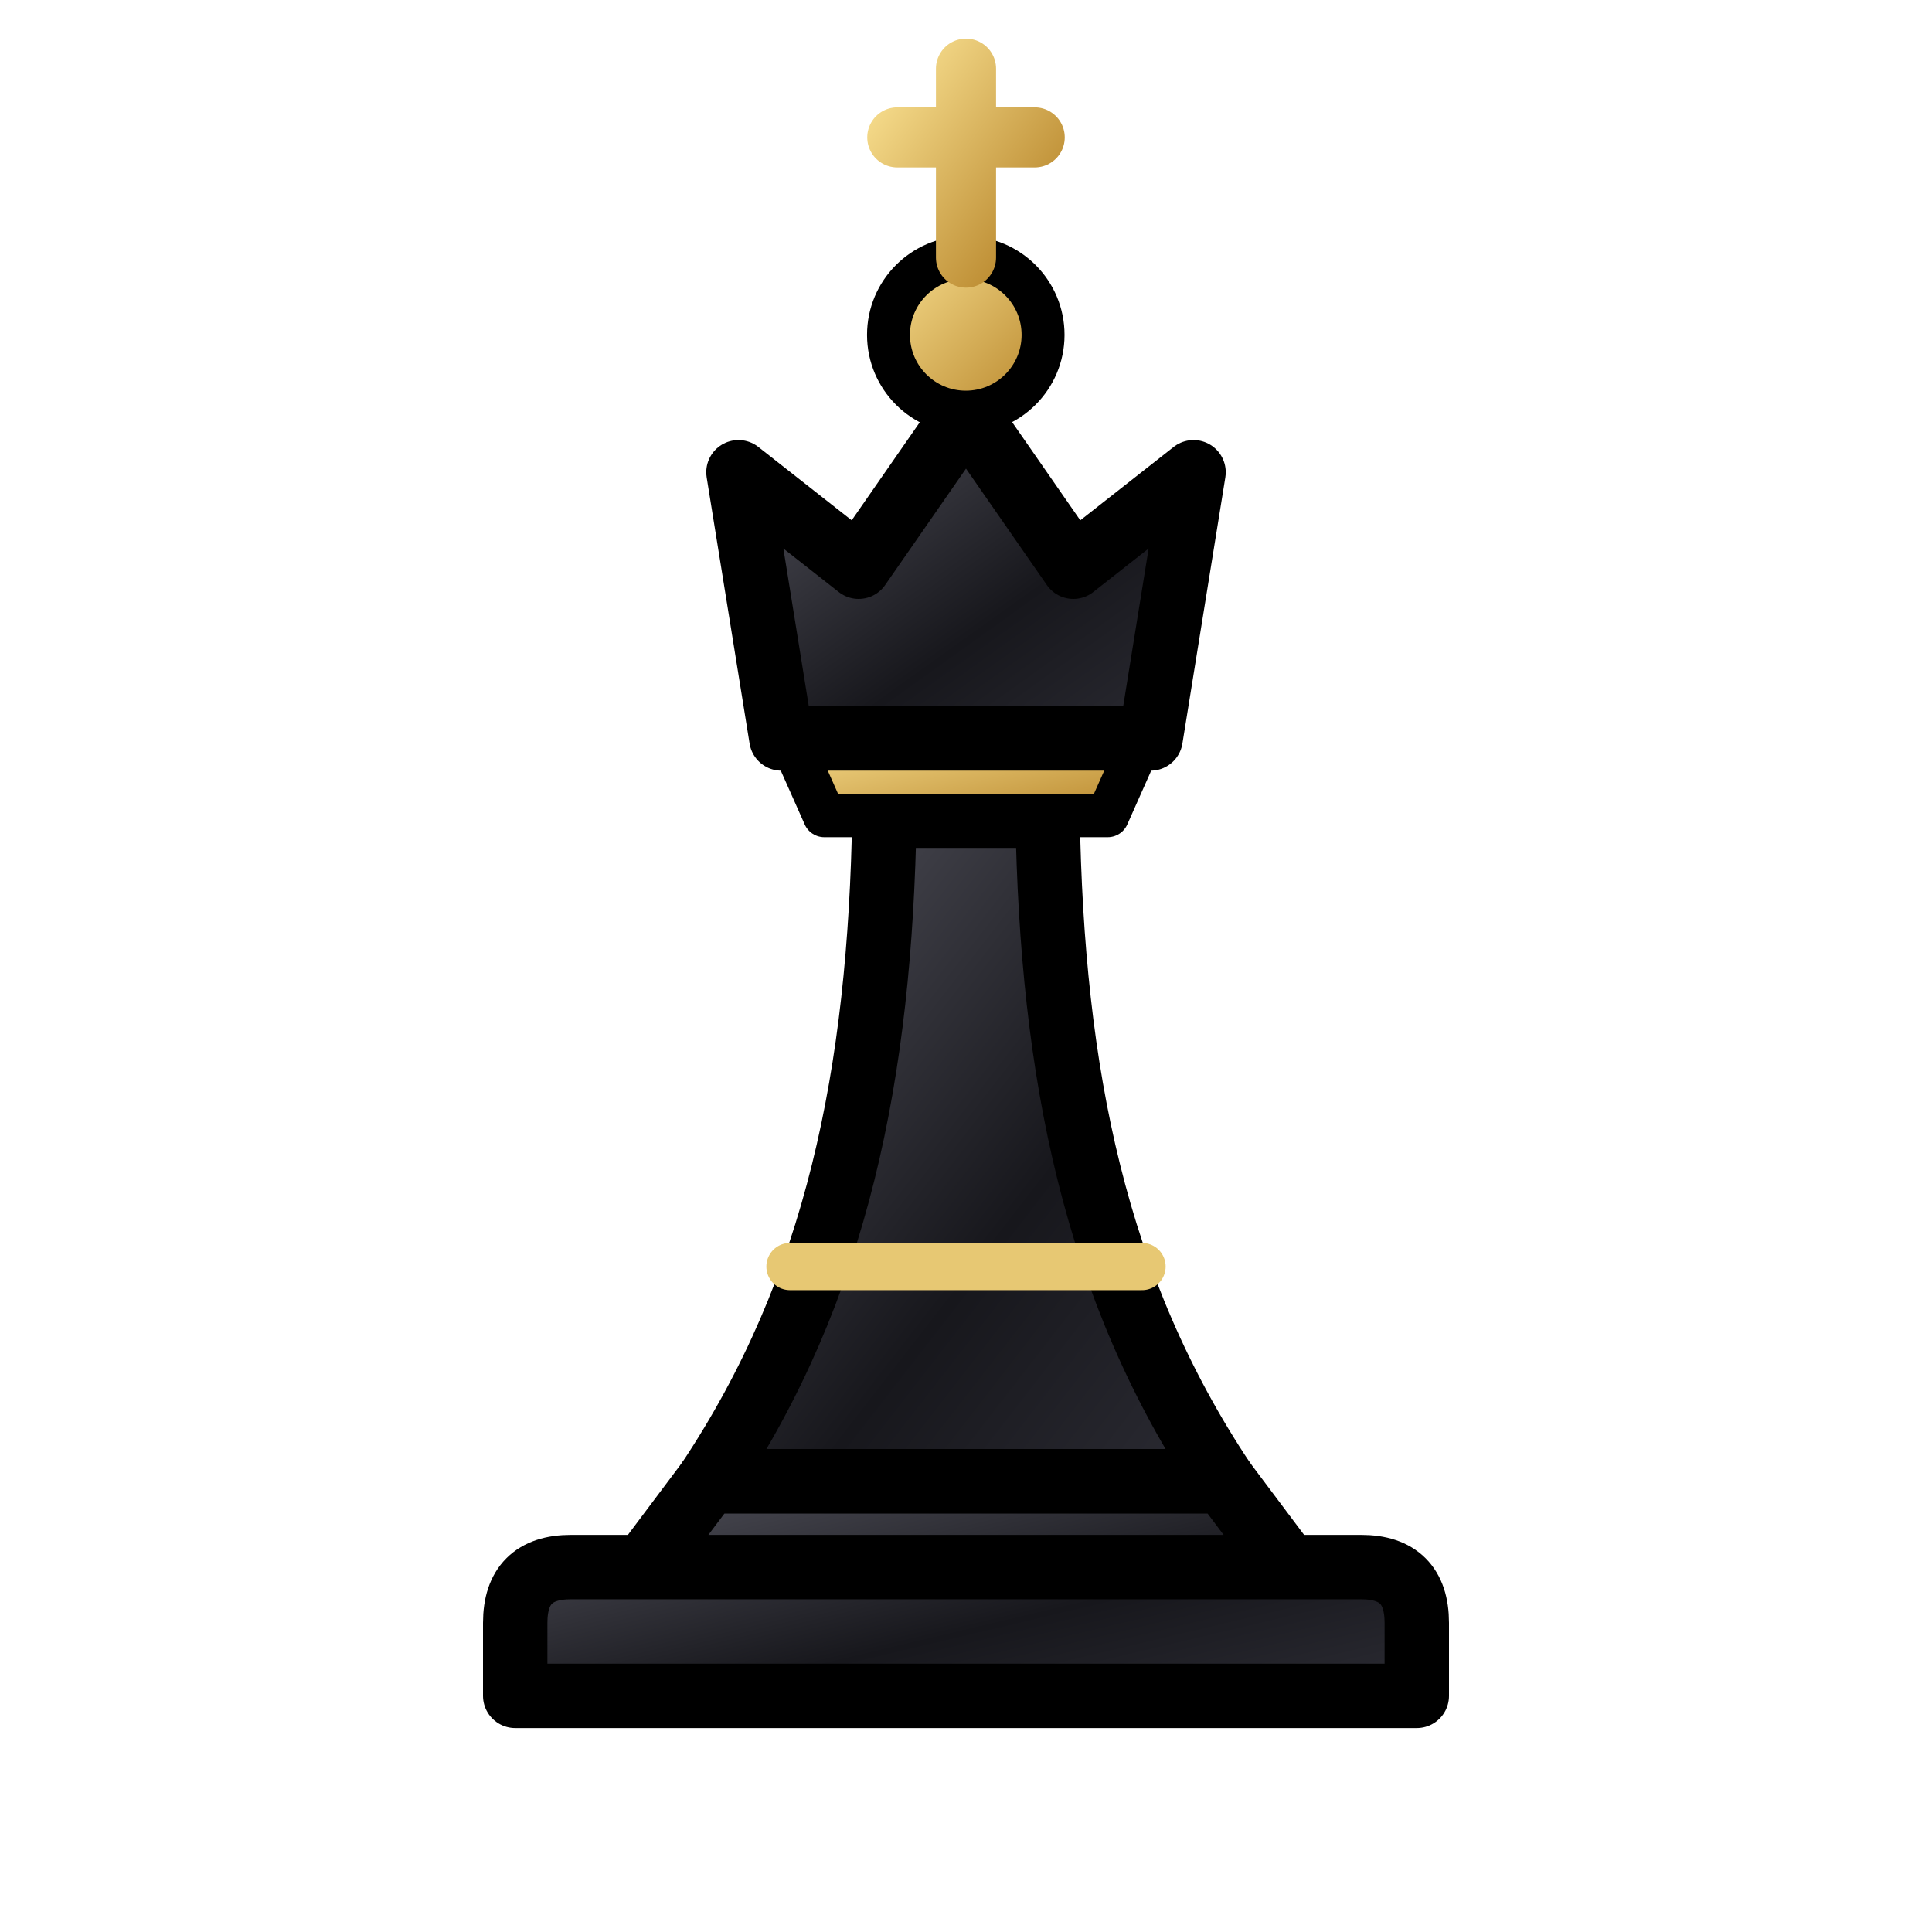
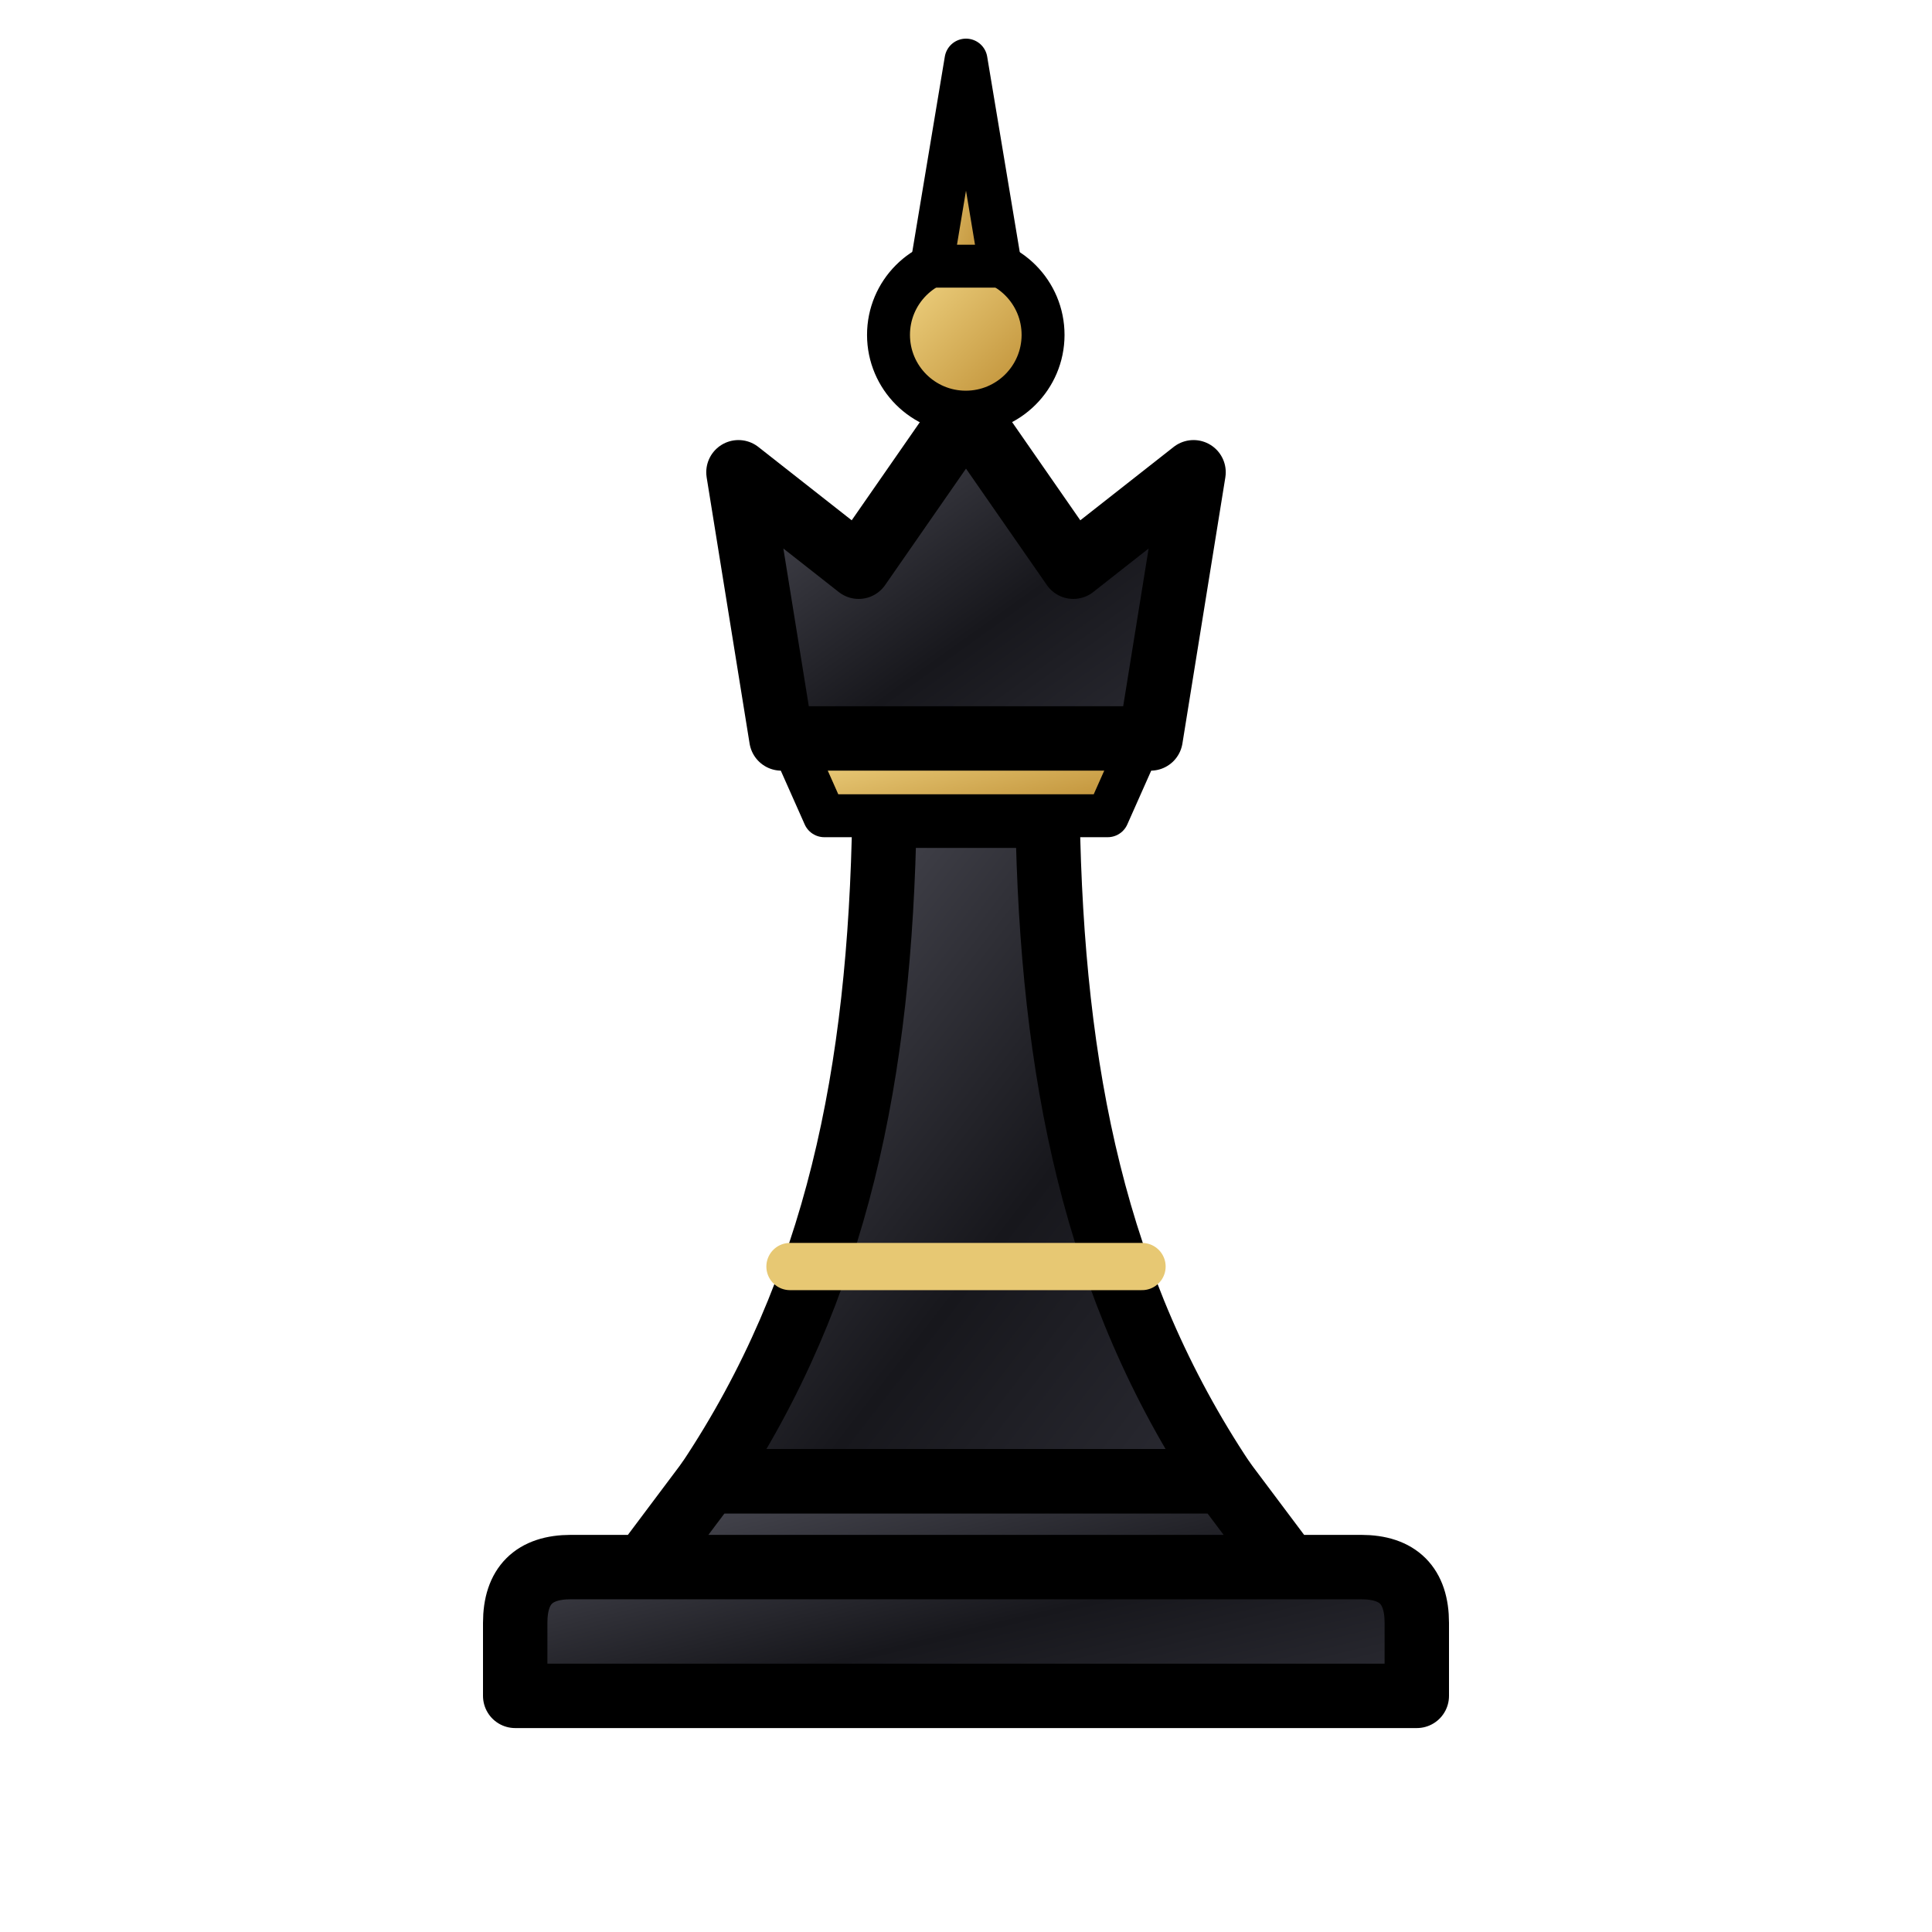
<svg xmlns="http://www.w3.org/2000/svg" width="45" height="45" viewBox="0 0 45 45">
  <defs>
    <linearGradient id="m" x1="0" y1="0" x2="1" y2="1">
      <stop offset="0" stop-color="#55555f" />
      <stop offset="0.6" stop-color="#17171c" />
      <stop offset="1" stop-color="#2c2c34" />
    </linearGradient>
    <linearGradient id="a" x1="0" y1="0" x2="1" y2="1">
      <stop offset="0" stop-color="#f6dc8c" />
      <stop offset="1" stop-color="#b8862b" />
    </linearGradient>
  </defs>
  <g stroke-width="1.5" stroke-linecap="round" stroke-linejoin="round">
    <path d="M12 39.5H33V37.8Q33 36.5 31.7 36.5H13.3Q12 36.5 12 37.8Z M15 36.5H30L28.5 34.5H16.5Z" fill="url(#m)" stroke="#000000" />
    <path d="M16.5 34.5C19.5 30 20.5 25 20.6 19H24.4C24.5 25 25.5 30 28.5 34.5Z" fill="url(#m)" stroke="#000000" />
    <path d="M18.4 29.5H26.6" fill="none" stroke="#e7c873" stroke-width="1.1" />
    <path d="M19.2 19H25.8L26.6 17.2H18.4Z" fill="url(#a)" stroke="#000000" stroke-width="1" />
    <path d="M18.2 17.2L17.2 11L20 13.2L22.5 9.6L25 13.2L27.8 11L26.8 17.2Z" fill="url(#m)" stroke="#000000" />
    <path d="M22.5 6A1.8 1.8 0 1 1 22.49 6Z" fill="url(#a)" stroke="#000000" stroke-width="1" />
-     <path d="M22.5 6V1.6 M20.9 3.2H24.1" fill="none" stroke="url(#a)" stroke-width="1.4" />
+     <path d="M21.7 6.2L22.5 1.4L23.3 6.2Z" fill="url(#a)" stroke="#000000" stroke-width="1" />
  </g>
</svg>
